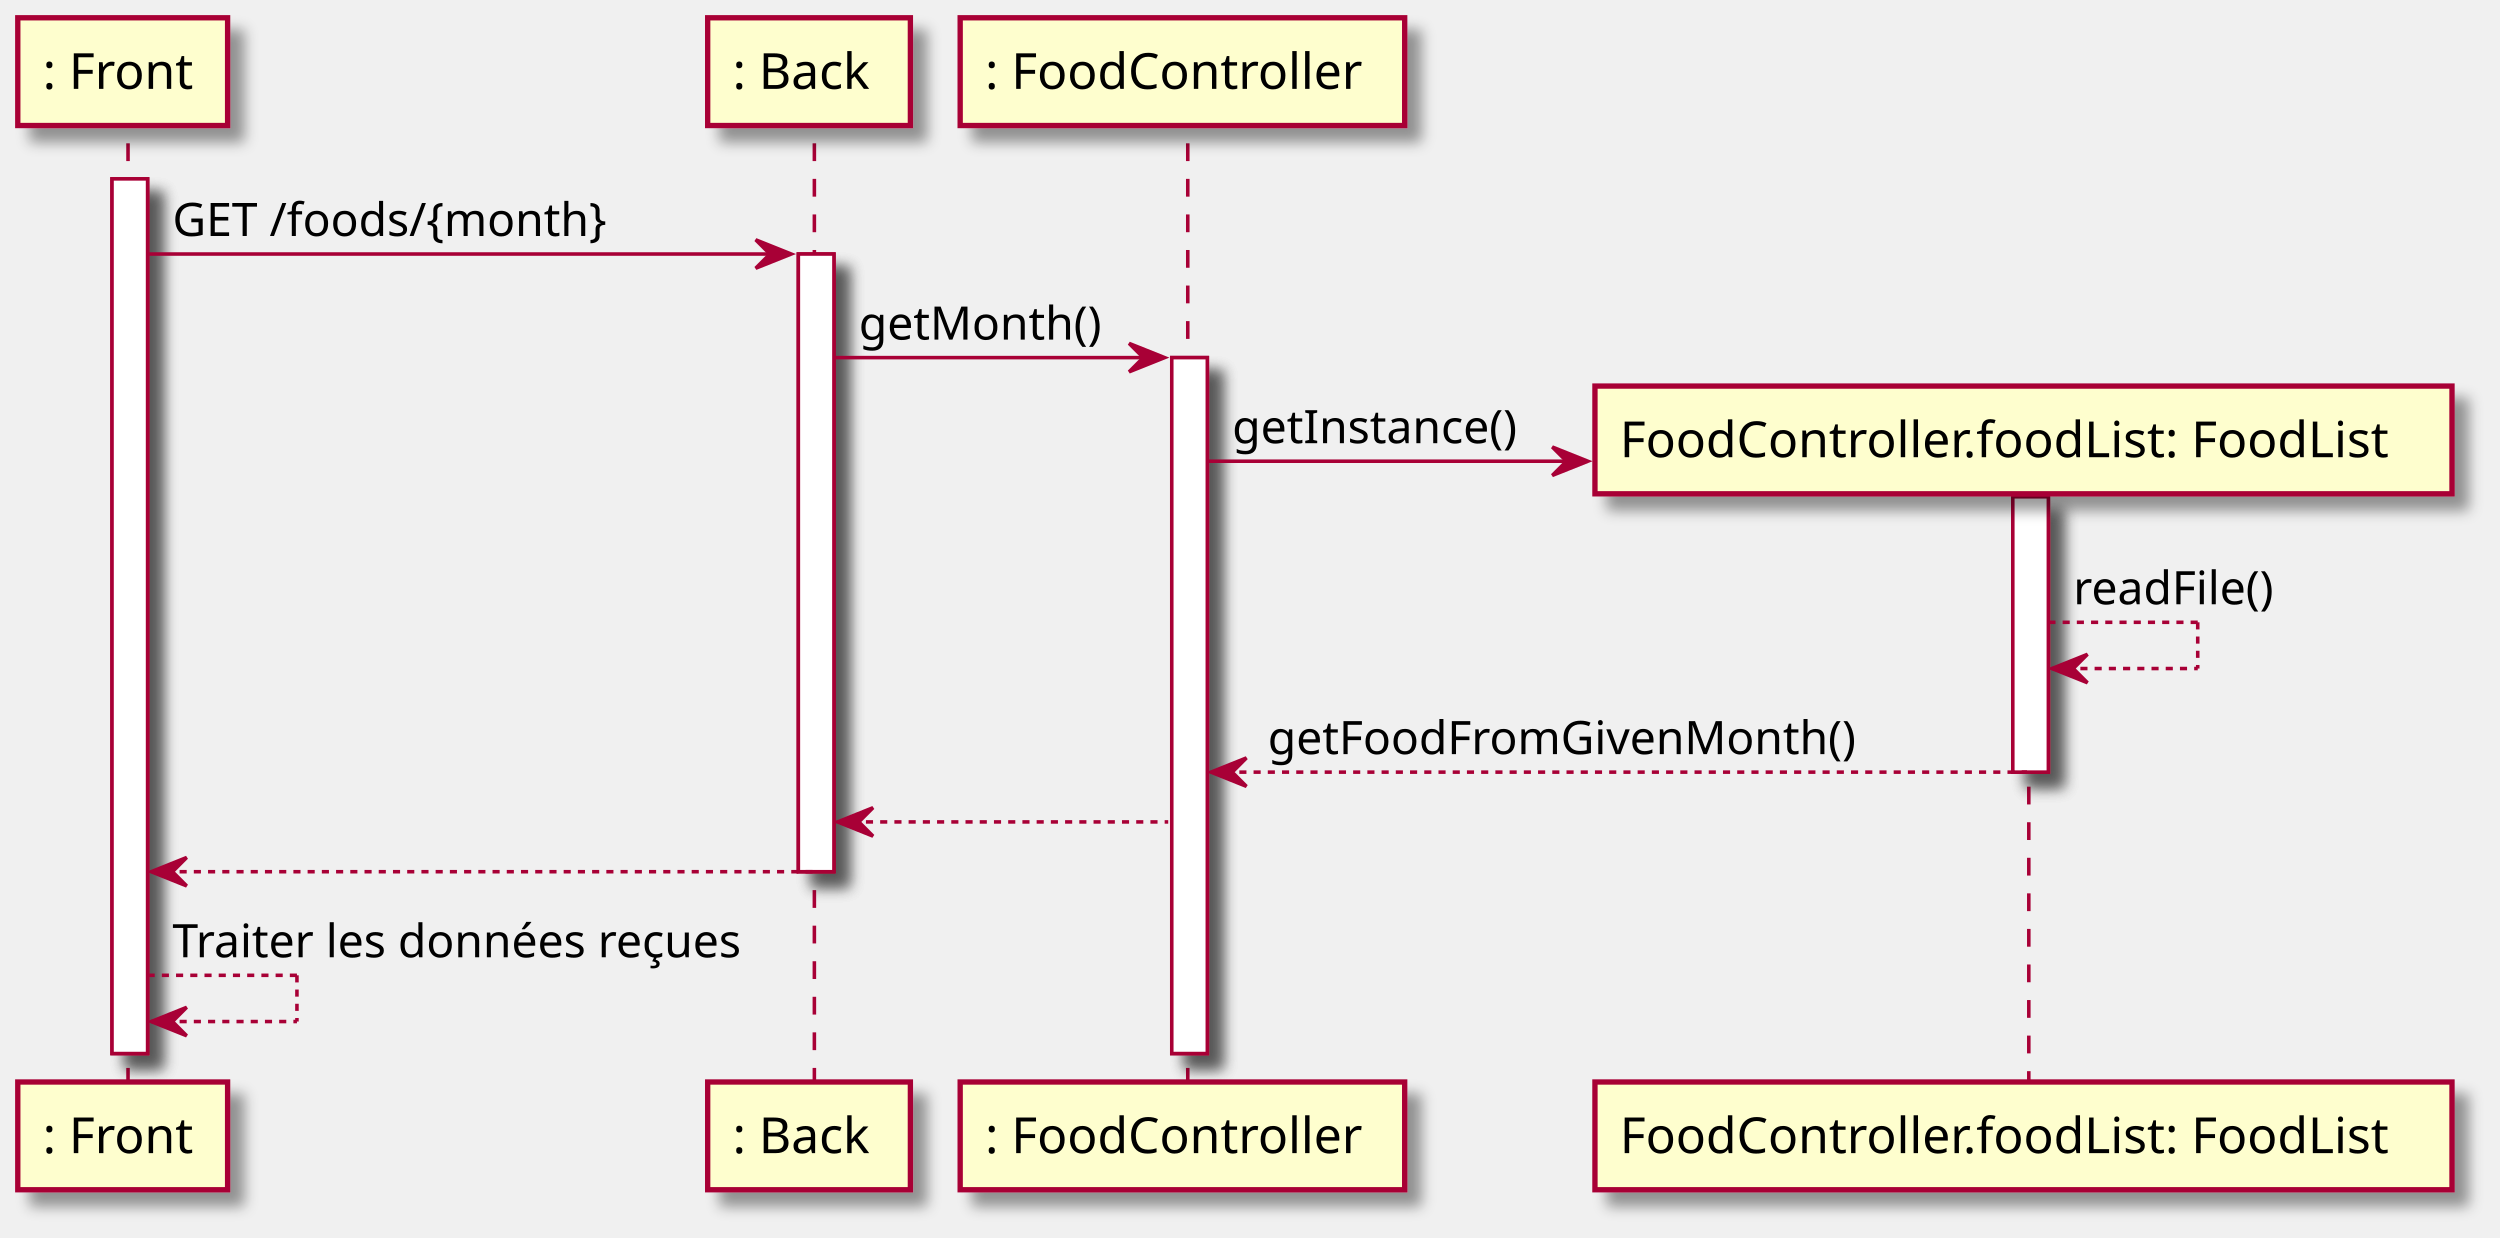
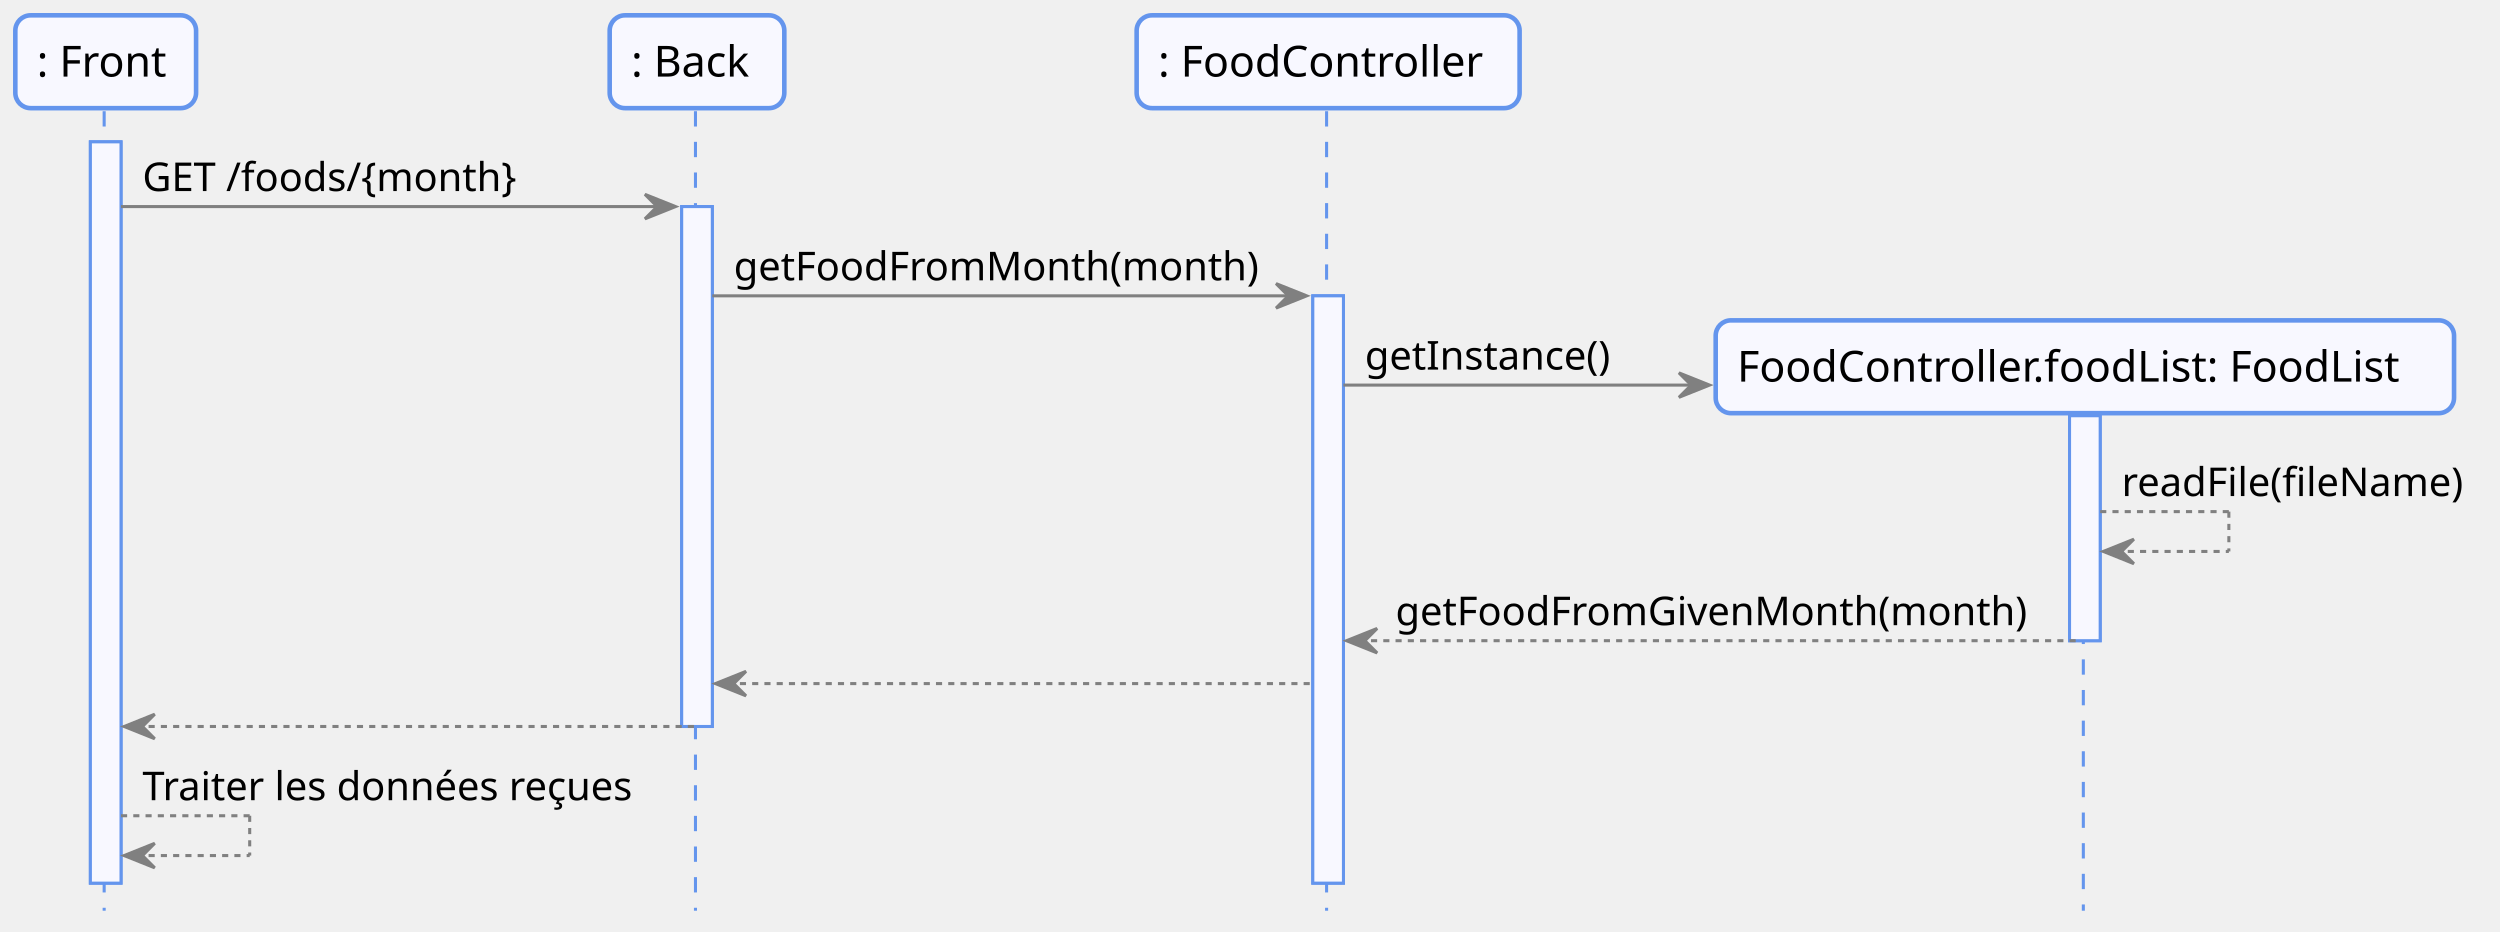
- <svg xmlns="http://www.w3.org/2000/svg" contentScriptType="application/ecmascript" contentStyleType="text/css" height="348px" preserveAspectRatio="none" style="width:703px;height:348px;" version="1.1" viewBox="0 0 703 348" width="703px" zoomAndPan="magnify">
-   <defs>
-     <filter height="300%" id="f12kfghk6tlzhp" width="300%" x="-1" y="-1">
-       <feGaussianBlur result="blurOut" stdDeviation="2.0" />
-       <feColorMatrix in="blurOut" result="blurOut2" type="matrix" values="0 0 0 0 0 0 0 0 0 0 0 0 0 0 0 0 0 0 .4 0" />
-       <feOffset dx="4.0" dy="4.0" in="blurOut2" result="blurOut3" />
-       <feBlend in="SourceGraphic" in2="blurOut3" mode="normal" />
-     </filter>
-   </defs>
+ <svg xmlns="http://www.w3.org/2000/svg" contentScriptType="application/ecmascript" contentStyleType="text/css" height="304px" preserveAspectRatio="none" style="width:816px;height:304px;" version="1.1" viewBox="0 0 816 304" width="816px" zoomAndPan="magnify">
+   <defs />
  <g>
-     <rect fill="#FFFFFF" filter="url(#f12kfghk6tlzhp)" height="245.961" style="stroke: #A80036; stroke-width: 1.0;" width="10" x="31.5" y="50.297" />
-     <rect fill="#FFFFFF" filter="url(#f12kfghk6tlzhp)" height="173.695" style="stroke: #A80036; stroke-width: 1.0;" width="10" x="224.5" y="71.43" />
-     <rect fill="#FFFFFF" filter="url(#f12kfghk6tlzhp)" height="195.695" style="stroke: #A80036; stroke-width: 1.0;" width="10" x="329.5" y="100.562" />
-     <rect fill="#FFFFFF" filter="url(#f12kfghk6tlzhp)" height="77.43" style="stroke: #A80036; stroke-width: 1.0;" width="10" x="566" y="139.695" />
-     <line style="stroke: #A80036; stroke-width: 1.0; stroke-dasharray: 5.0,5.0;" x1="36" x2="36" y1="40.297" y2="305.258" />
-     <line style="stroke: #A80036; stroke-width: 1.0; stroke-dasharray: 5.0,5.0;" x1="229" x2="229" y1="40.297" y2="305.258" />
-     <line style="stroke: #A80036; stroke-width: 1.0; stroke-dasharray: 5.0,5.0;" x1="334" x2="334" y1="40.297" y2="305.258" />
-     <line style="stroke: #A80036; stroke-width: 1.0; stroke-dasharray: 5.0,5.0;" x1="570.5" x2="570.5" y1="141.211" y2="305.258" />
-     <rect fill="#FEFECE" filter="url(#f12kfghk6tlzhp)" height="30.297" style="stroke: #A80036; stroke-width: 1.5;" width="59" x="5" y="5" />
+     <rect fill="#F8F8FF" height="241.961" style="stroke:#6495ED;stroke-width:1.0;" width="10" x="29.5" y="46.297" />
+     <rect fill="#F8F8FF" height="169.695" style="stroke:#6495ED;stroke-width:1.0;" width="10" x="222.5" y="67.43" />
+     <rect fill="#F8F8FF" height="191.695" style="stroke:#6495ED;stroke-width:1.0;" width="10" x="428.5" y="96.562" />
+     <rect fill="#F8F8FF" height="73.43" style="stroke:#6495ED;stroke-width:1.0;" width="10" x="675.5" y="135.695" />
+     <line style="stroke:#6495ED;stroke-width:1.0;stroke-dasharray:5.0,5.0;" x1="34" x2="34" y1="36.297" y2="297.258" />
+     <line style="stroke:#6495ED;stroke-width:1.0;stroke-dasharray:5.0,5.0;" x1="227" x2="227" y1="36.297" y2="297.258" />
+     <line style="stroke:#6495ED;stroke-width:1.0;stroke-dasharray:5.0,5.0;" x1="433" x2="433" y1="36.297" y2="297.258" />
+     <line style="stroke:#6495ED;stroke-width:1.0;stroke-dasharray:5.0,5.0;" x1="680" x2="680" y1="135.211" y2="297.258" />
+     <rect fill="#F8F8FF" height="30.297" rx="5" ry="5" style="stroke:#6495ED;stroke-width:1.5;" width="59" x="5" y="5" />
    <text fill="#000000" font-family="sans-serif" font-size="14" lengthAdjust="spacingAndGlyphs" textLength="45" x="12" y="24.995">: Front</text>
-     <rect fill="#FEFECE" filter="url(#f12kfghk6tlzhp)" height="30.297" style="stroke: #A80036; stroke-width: 1.5;" width="59" x="5" y="304.258" />
-     <text fill="#000000" font-family="sans-serif" font-size="14" lengthAdjust="spacingAndGlyphs" textLength="45" x="12" y="324.253">: Front</text>
-     <rect fill="#FEFECE" filter="url(#f12kfghk6tlzhp)" height="30.297" style="stroke: #A80036; stroke-width: 1.5;" width="57" x="199" y="5" />
+     <rect fill="#F8F8FF" height="30.297" rx="5" ry="5" style="stroke:#6495ED;stroke-width:1.5;" width="57" x="199" y="5" />
    <text fill="#000000" font-family="sans-serif" font-size="14" lengthAdjust="spacingAndGlyphs" textLength="43" x="206" y="24.995">: Back</text>
-     <rect fill="#FEFECE" filter="url(#f12kfghk6tlzhp)" height="30.297" style="stroke: #A80036; stroke-width: 1.5;" width="57" x="199" y="304.258" />
-     <text fill="#000000" font-family="sans-serif" font-size="14" lengthAdjust="spacingAndGlyphs" textLength="43" x="206" y="324.253">: Back</text>
-     <rect fill="#FEFECE" filter="url(#f12kfghk6tlzhp)" height="30.297" style="stroke: #A80036; stroke-width: 1.5;" width="125" x="270" y="5" />
-     <text fill="#000000" font-family="sans-serif" font-size="14" lengthAdjust="spacingAndGlyphs" textLength="111" x="277" y="24.995">: FoodController</text>
-     <rect fill="#FEFECE" filter="url(#f12kfghk6tlzhp)" height="30.297" style="stroke: #A80036; stroke-width: 1.5;" width="125" x="270" y="304.258" />
-     <text fill="#000000" font-family="sans-serif" font-size="14" lengthAdjust="spacingAndGlyphs" textLength="111" x="277" y="324.253">: FoodController</text>
-     <rect fill="#FEFECE" filter="url(#f12kfghk6tlzhp)" height="30.297" style="stroke: #A80036; stroke-width: 1.5;" width="241" x="448.5" y="304.258" />
-     <text fill="#000000" font-family="sans-serif" font-size="14" lengthAdjust="spacingAndGlyphs" textLength="227" x="455.5" y="324.253">FoodController.foodList: FoodList</text>
-     <rect fill="#FFFFFF" filter="url(#f12kfghk6tlzhp)" height="245.961" style="stroke: #A80036; stroke-width: 1.0;" width="10" x="31.5" y="50.297" />
-     <rect fill="#FFFFFF" filter="url(#f12kfghk6tlzhp)" height="173.695" style="stroke: #A80036; stroke-width: 1.0;" width="10" x="224.5" y="71.43" />
-     <rect fill="#FFFFFF" filter="url(#f12kfghk6tlzhp)" height="195.695" style="stroke: #A80036; stroke-width: 1.0;" width="10" x="329.5" y="100.562" />
-     <rect fill="#FFFFFF" filter="url(#f12kfghk6tlzhp)" height="77.43" style="stroke: #A80036; stroke-width: 1.0;" width="10" x="566" y="139.695" />
-     <polygon fill="#A80036" points="212.5,67.43,222.5,71.43,212.5,75.43,216.5,71.43" style="stroke: #A80036; stroke-width: 1.0;" />
-     <line style="stroke: #A80036; stroke-width: 1.0;" x1="41.5" x2="218.5" y1="71.43" y2="71.43" />
-     <text fill="#000000" font-family="sans-serif" font-size="13" lengthAdjust="spacingAndGlyphs" textLength="130" x="48.5" y="66.364">GET /foods/{month}</text>
-     <polygon fill="#A80036" points="317.5,96.562,327.5,100.562,317.5,104.562,321.5,100.562" style="stroke: #A80036; stroke-width: 1.0;" />
-     <line style="stroke: #A80036; stroke-width: 1.0;" x1="234.5" x2="323.5" y1="100.562" y2="100.562" />
-     <text fill="#000000" font-family="sans-serif" font-size="13" lengthAdjust="spacingAndGlyphs" textLength="71" x="241.5" y="95.497">getMonth()</text>
-     <polygon fill="#A80036" points="436.5,125.695,446.5,129.695,436.5,133.695,440.5,129.695" style="stroke: #A80036; stroke-width: 1.0;" />
-     <line style="stroke: #A80036; stroke-width: 1.0;" x1="339.5" x2="442.5" y1="129.695" y2="129.695" />
-     <text fill="#000000" font-family="sans-serif" font-size="13" lengthAdjust="spacingAndGlyphs" textLength="85" x="346.5" y="124.629">getInstance()</text>
-     <rect fill="#FEFECE" filter="url(#f12kfghk6tlzhp)" height="30.297" style="stroke: #A80036; stroke-width: 1.5;" width="241" x="448.5" y="108.562" />
-     <text fill="#000000" font-family="sans-serif" font-size="14" lengthAdjust="spacingAndGlyphs" textLength="227" x="455.5" y="128.558">FoodController.foodList: FoodList</text>
-     <line style="stroke: #A80036; stroke-width: 1.0; stroke-dasharray: 2.0,2.0;" x1="576" x2="618" y1="174.992" y2="174.992" />
-     <line style="stroke: #A80036; stroke-width: 1.0; stroke-dasharray: 2.0,2.0;" x1="618" x2="618" y1="174.992" y2="187.992" />
-     <line style="stroke: #A80036; stroke-width: 1.0; stroke-dasharray: 2.0,2.0;" x1="577" x2="618" y1="187.992" y2="187.992" />
-     <polygon fill="#A80036" points="587,183.992,577,187.992,587,191.992,583,187.992" style="stroke: #A80036; stroke-width: 1.0;" />
-     <text fill="#000000" font-family="sans-serif" font-size="13" lengthAdjust="spacingAndGlyphs" textLength="60" x="583" y="169.926">readFile()</text>
-     <polygon fill="#A80036" points="350.5,213.125,340.5,217.125,350.5,221.125,346.5,217.125" style="stroke: #A80036; stroke-width: 1.0;" />
-     <line style="stroke: #A80036; stroke-width: 1.0; stroke-dasharray: 2.0,2.0;" x1="344.5" x2="570" y1="217.125" y2="217.125" />
-     <text fill="#000000" font-family="sans-serif" font-size="13" lengthAdjust="spacingAndGlyphs" textLength="171" x="356.5" y="212.059">getFoodFromGivenMonth()</text>
-     <polygon fill="#A80036" points="245.5,227.125,235.5,231.125,245.5,235.125,241.5,231.125" style="stroke: #A80036; stroke-width: 1.0;" />
-     <line style="stroke: #A80036; stroke-width: 1.0; stroke-dasharray: 2.0,2.0;" x1="239.5" x2="328.5" y1="231.125" y2="231.125" />
-     <polygon fill="#A80036" points="52.5,241.125,42.5,245.125,52.5,249.125,48.5,245.125" style="stroke: #A80036; stroke-width: 1.0;" />
-     <line style="stroke: #A80036; stroke-width: 1.0; stroke-dasharray: 2.0,2.0;" x1="46.5" x2="228.5" y1="245.125" y2="245.125" />
-     <line style="stroke: #A80036; stroke-width: 1.0; stroke-dasharray: 2.0,2.0;" x1="41.5" x2="83.5" y1="274.258" y2="274.258" />
-     <line style="stroke: #A80036; stroke-width: 1.0; stroke-dasharray: 2.0,2.0;" x1="83.5" x2="83.5" y1="274.258" y2="287.258" />
-     <line style="stroke: #A80036; stroke-width: 1.0; stroke-dasharray: 2.0,2.0;" x1="42.5" x2="83.5" y1="287.258" y2="287.258" />
-     <polygon fill="#A80036" points="52.5,283.258,42.5,287.258,52.5,291.258,48.5,287.258" style="stroke: #A80036; stroke-width: 1.0;" />
-     <text fill="#000000" font-family="sans-serif" font-size="13" lengthAdjust="spacingAndGlyphs" textLength="169" x="48.5" y="269.192">Traiter les données reçues</text>
+     <rect fill="#F8F8FF" height="30.297" rx="5" ry="5" style="stroke:#6495ED;stroke-width:1.5;" width="125" x="371" y="5" />
+     <text fill="#000000" font-family="sans-serif" font-size="14" lengthAdjust="spacingAndGlyphs" textLength="111" x="378" y="24.995">: FoodController</text>
+     <rect fill="#F8F8FF" height="241.961" style="stroke:#6495ED;stroke-width:1.0;" width="10" x="29.5" y="46.297" />
+     <rect fill="#F8F8FF" height="169.695" style="stroke:#6495ED;stroke-width:1.0;" width="10" x="222.5" y="67.43" />
+     <rect fill="#F8F8FF" height="191.695" style="stroke:#6495ED;stroke-width:1.0;" width="10" x="428.5" y="96.562" />
+     <rect fill="#F8F8FF" height="73.43" style="stroke:#6495ED;stroke-width:1.0;" width="10" x="675.5" y="135.695" />
+     <polygon fill="#808080" points="210.5,63.43,220.5,67.43,210.5,71.43,214.5,67.43" style="stroke:#808080;stroke-width:1.0;" />
+     <line style="stroke:#808080;stroke-width:1.0;" x1="39.5" x2="216.5" y1="67.43" y2="67.43" />
+     <text fill="#000000" font-family="sans-serif" font-size="13" lengthAdjust="spacingAndGlyphs" textLength="130" x="46.5" y="62.364">GET /foods/{month}</text>
+     <polygon fill="#808080" points="416.5,92.562,426.5,96.562,416.5,100.562,420.5,96.562" style="stroke:#808080;stroke-width:1.0;" />
+     <line style="stroke:#808080;stroke-width:1.0;" x1="232.5" x2="422.5" y1="96.562" y2="96.562" />
+     <text fill="#000000" font-family="sans-serif" font-size="13" lengthAdjust="spacingAndGlyphs" textLength="177" x="239.5" y="91.497">getFoodFromMonth(month)</text>
+     <polygon fill="#808080" points="548,121.695,558,125.695,548,129.695,552,125.695" style="stroke:#808080;stroke-width:1.0;" />
+     <line style="stroke:#808080;stroke-width:1.0;" x1="438.5" x2="554" y1="125.695" y2="125.695" />
+     <text fill="#000000" font-family="sans-serif" font-size="13" lengthAdjust="spacingAndGlyphs" textLength="85" x="445.5" y="120.629">getInstance()</text>
+     <rect fill="#F8F8FF" height="30.297" rx="5" ry="5" style="stroke:#6495ED;stroke-width:1.5;" width="241" x="560" y="104.562" />
+     <text fill="#000000" font-family="sans-serif" font-size="14" lengthAdjust="spacingAndGlyphs" textLength="227" x="567" y="124.558">FoodController.foodList: FoodList</text>
+     <line style="stroke:#808080;stroke-width:1.0;stroke-dasharray:2.0,2.0;" x1="685.5" x2="727.5" y1="166.992" y2="166.992" />
+     <line style="stroke:#808080;stroke-width:1.0;stroke-dasharray:2.0,2.0;" x1="727.5" x2="727.5" y1="166.992" y2="179.992" />
+     <line style="stroke:#808080;stroke-width:1.0;stroke-dasharray:2.0,2.0;" x1="686.5" x2="727.5" y1="179.992" y2="179.992" />
+     <polygon fill="#808080" points="696.5,175.992,686.5,179.992,696.5,183.992,692.5,179.992" style="stroke:#808080;stroke-width:1.0;" />
+     <text fill="#000000" font-family="sans-serif" font-size="13" lengthAdjust="spacingAndGlyphs" textLength="117" x="692.5" y="161.926">readFile(fileName)</text>
+     <polygon fill="#808080" points="449.5,205.125,439.5,209.125,449.5,213.125,445.5,209.125" style="stroke:#808080;stroke-width:1.0;" />
+     <line style="stroke:#808080;stroke-width:1.0;stroke-dasharray:2.0,2.0;" x1="443.5" x2="679.5" y1="209.125" y2="209.125" />
+     <text fill="#000000" font-family="sans-serif" font-size="13" lengthAdjust="spacingAndGlyphs" textLength="213" x="455.5" y="204.059">getFoodFromGivenMonth(month)</text>
+     <polygon fill="#808080" points="243.5,219.125,233.5,223.125,243.5,227.125,239.5,223.125" style="stroke:#808080;stroke-width:1.0;" />
+     <line style="stroke:#808080;stroke-width:1.0;stroke-dasharray:2.0,2.0;" x1="237.5" x2="427.5" y1="223.125" y2="223.125" />
+     <polygon fill="#808080" points="50.5,233.125,40.5,237.125,50.5,241.125,46.5,237.125" style="stroke:#808080;stroke-width:1.0;" />
+     <line style="stroke:#808080;stroke-width:1.0;stroke-dasharray:2.0,2.0;" x1="44.5" x2="226.5" y1="237.125" y2="237.125" />
+     <line style="stroke:#808080;stroke-width:1.0;stroke-dasharray:2.0,2.0;" x1="39.5" x2="81.5" y1="266.258" y2="266.258" />
+     <line style="stroke:#808080;stroke-width:1.0;stroke-dasharray:2.0,2.0;" x1="81.5" x2="81.5" y1="266.258" y2="279.258" />
+     <line style="stroke:#808080;stroke-width:1.0;stroke-dasharray:2.0,2.0;" x1="40.5" x2="81.5" y1="279.258" y2="279.258" />
+     <polygon fill="#808080" points="50.5,275.258,40.5,279.258,50.5,283.258,46.5,279.258" style="stroke:#808080;stroke-width:1.0;" />
+     <text fill="#000000" font-family="sans-serif" font-size="13" lengthAdjust="spacingAndGlyphs" textLength="169" x="46.5" y="261.192">Traiter les données reçues</text>
  </g>
</svg>
